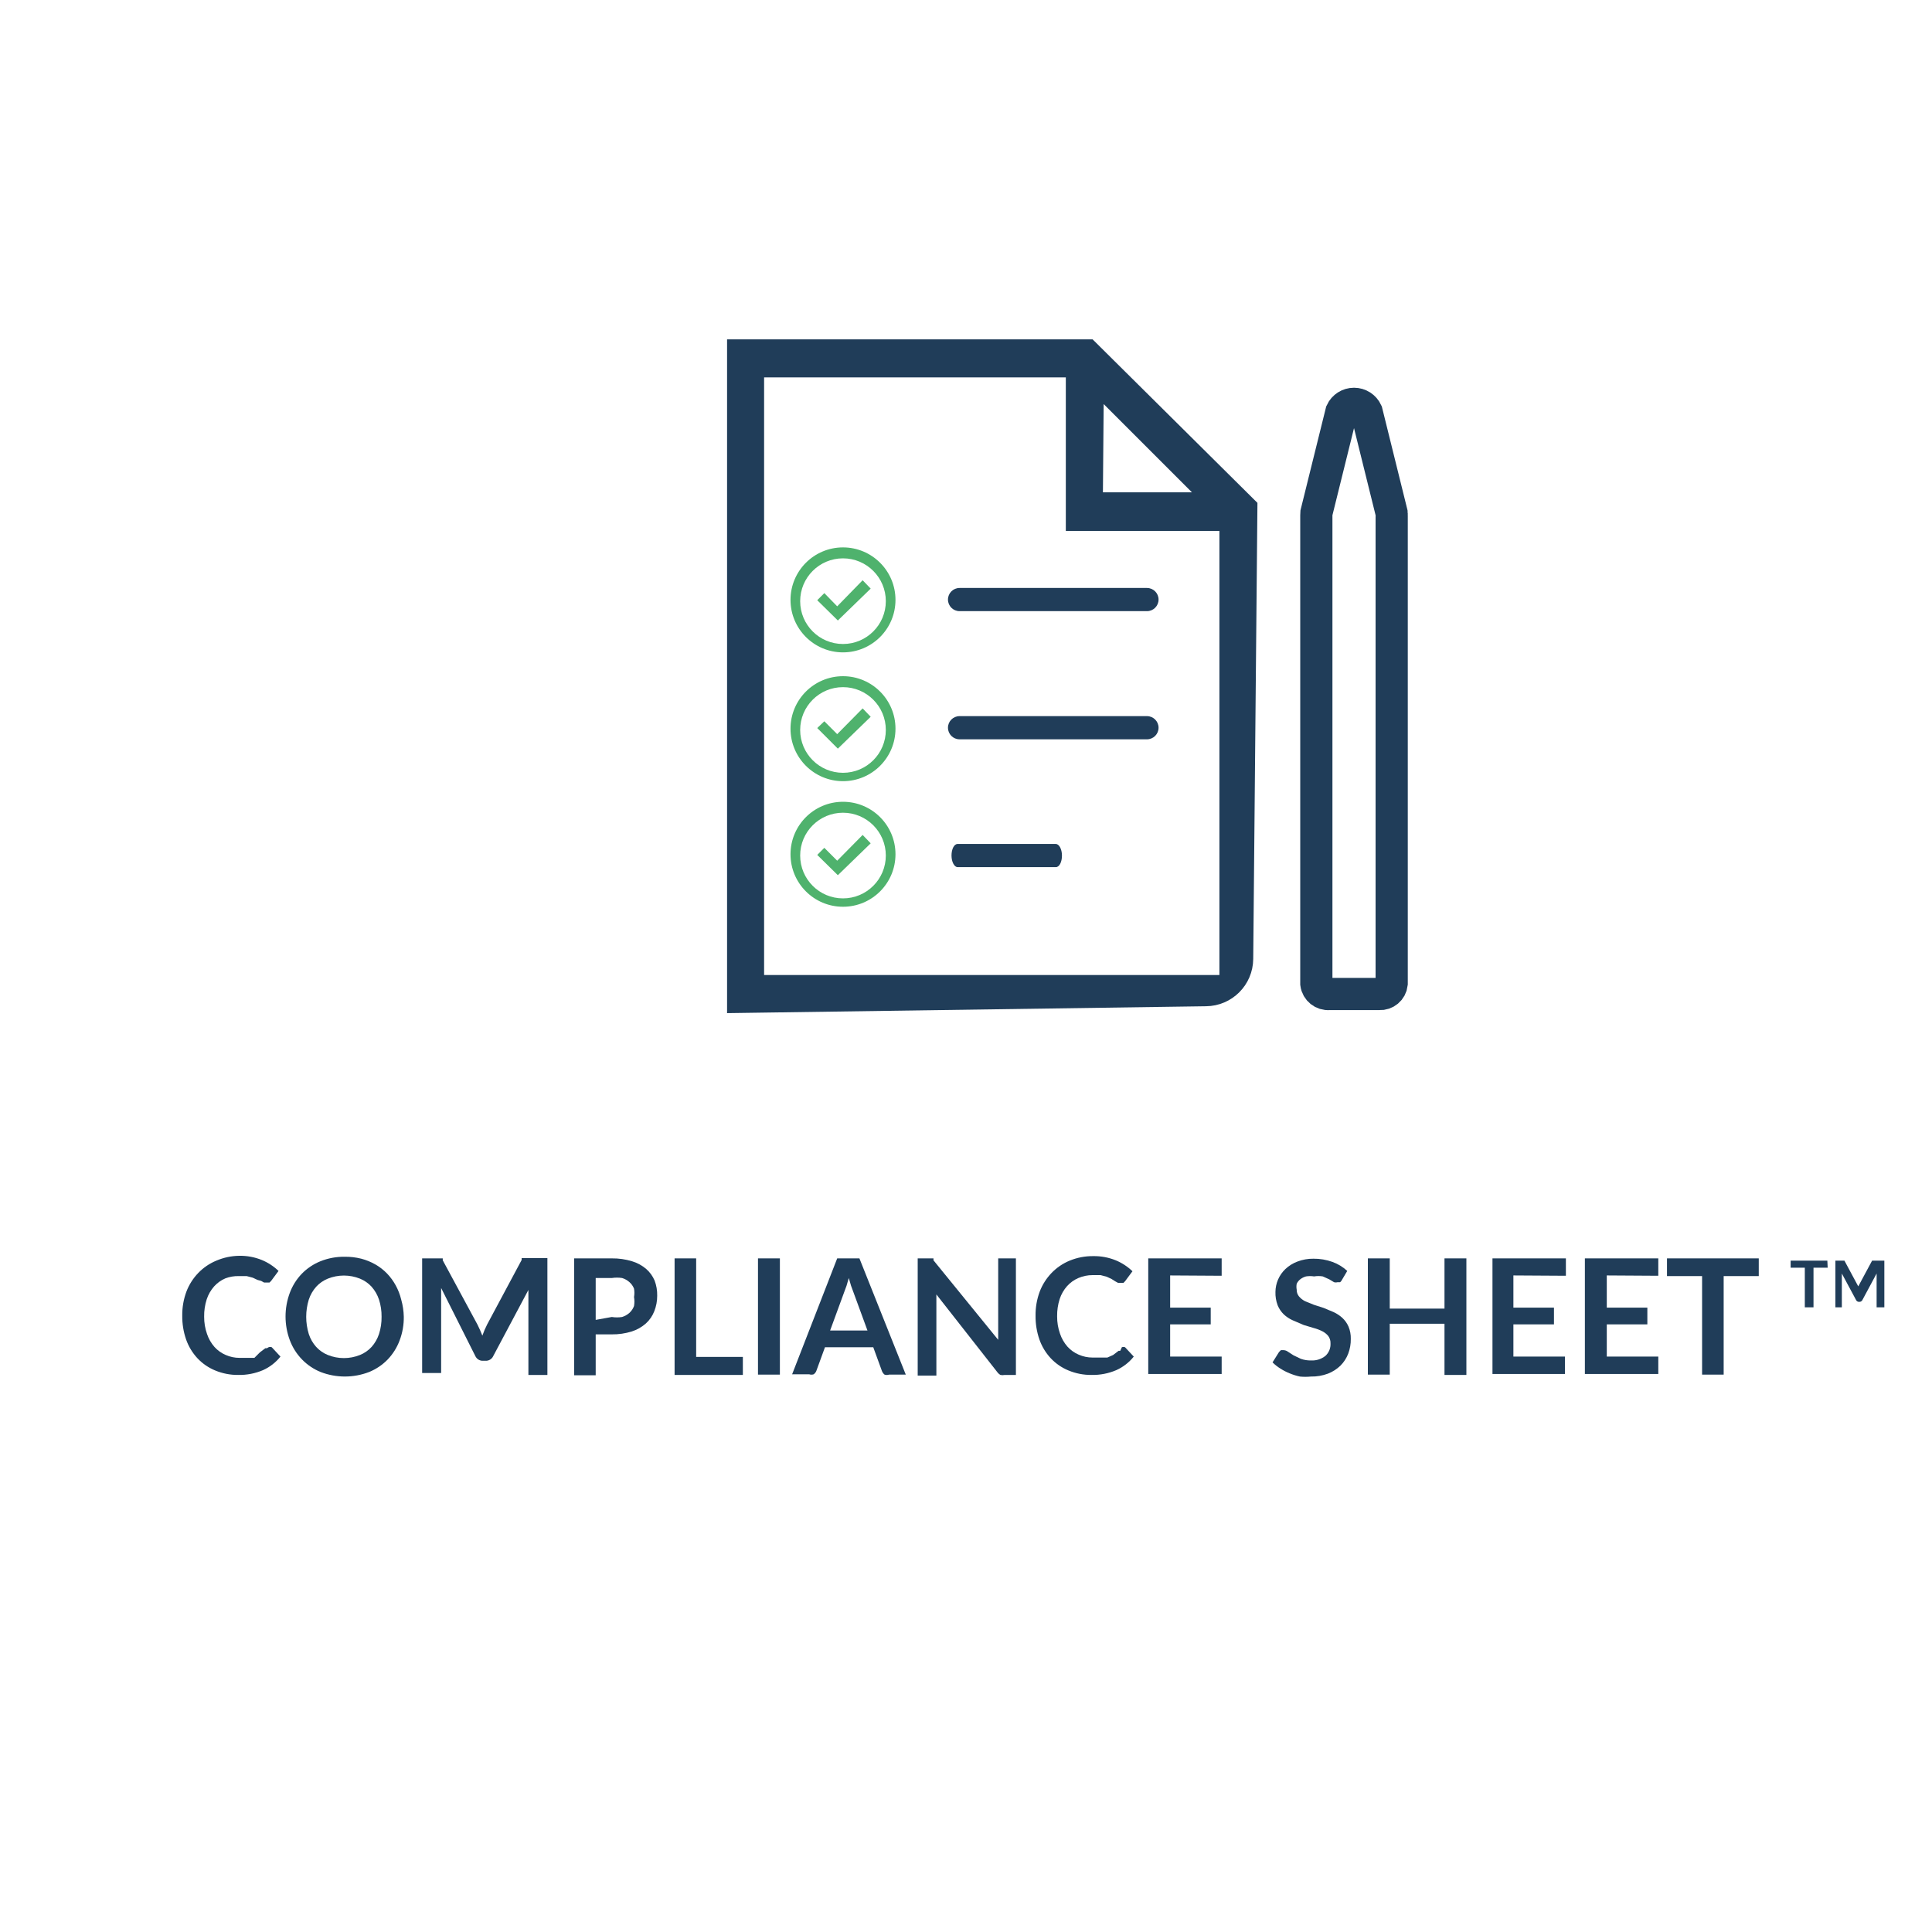
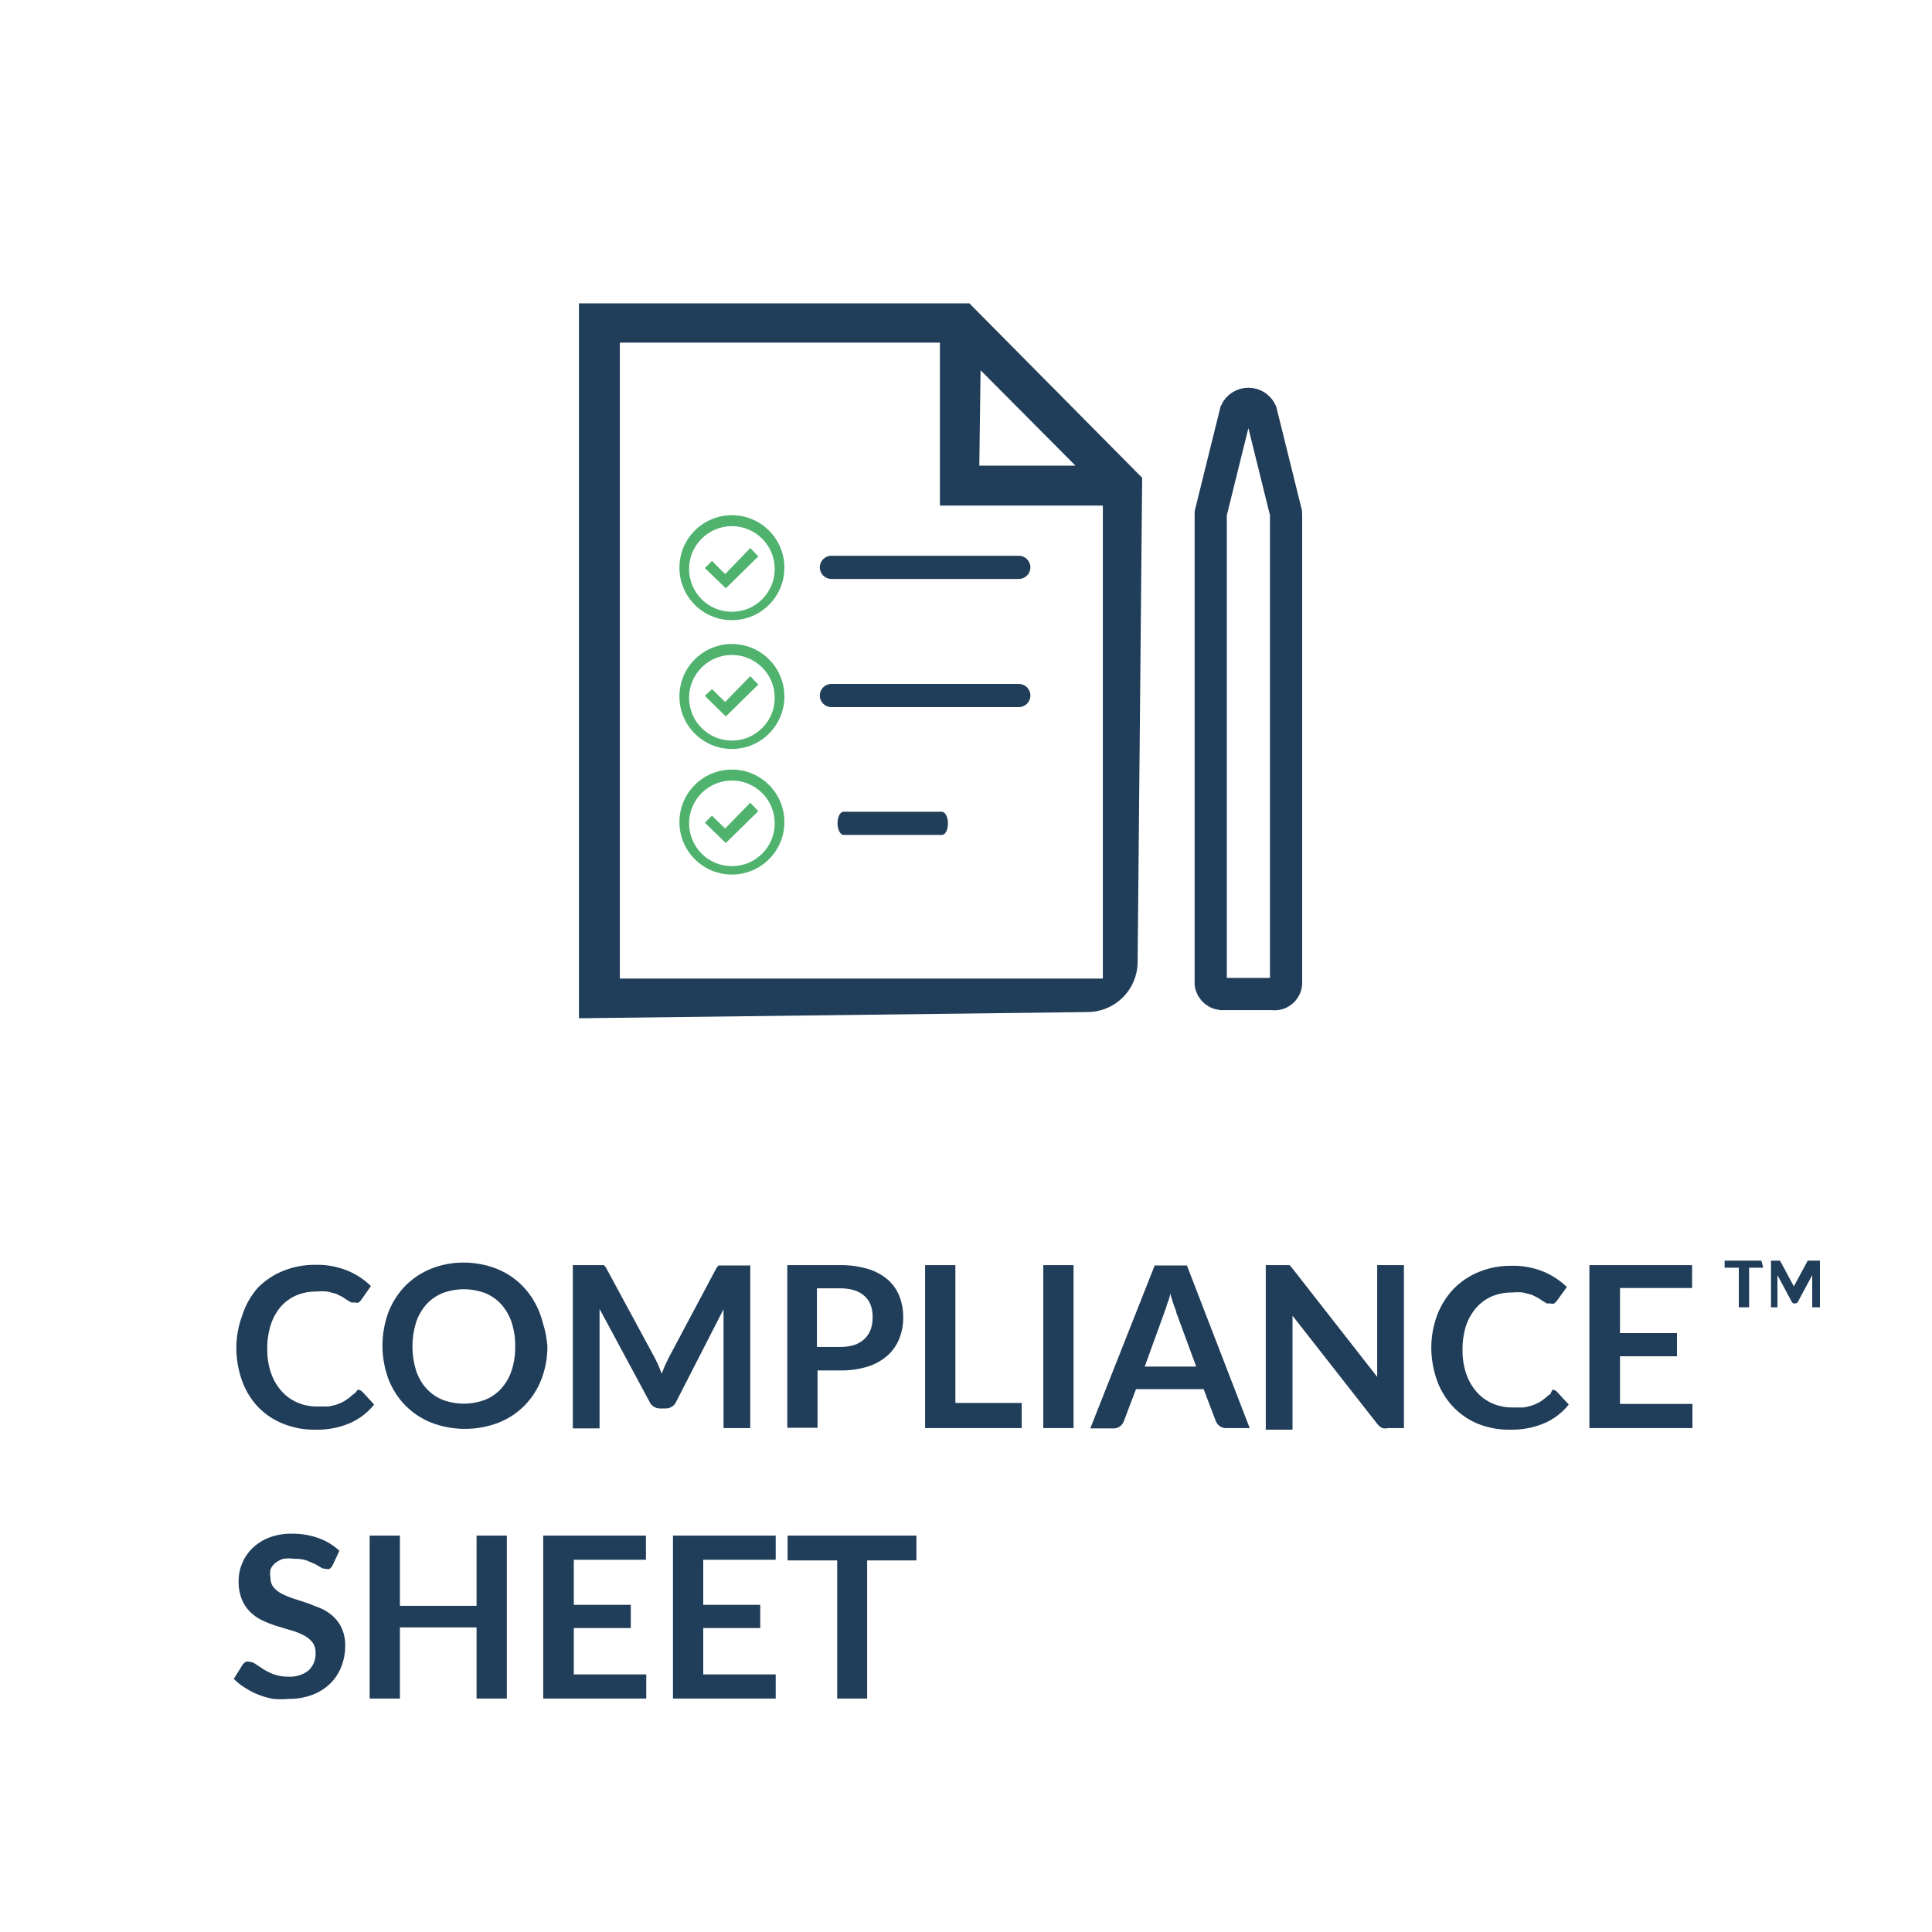
<svg xmlns="http://www.w3.org/2000/svg" id="Calque_1" data-name="Calque 1" viewBox="0 0 60 60">
  <defs>
-     <style>.cls-1,.cls-4{fill:#203d59;}.cls-2{fill:none;}.cls-2,.cls-4{stroke:#203d59;stroke-miterlimit:10;}.cls-3{fill:#4fb26d;}.cls-4{stroke-width:0.5px;}</style>
+     <style>.cls-1,.cls-2{fill:#203d59;}.cls-2,.cls-3{stroke:#203d59;stroke-miterlimit:10;}.cls-2{stroke-width:0.5px;}.cls-3{fill:none;}.cls-4{fill:#4fb26d;}</style>
  </defs>
-   <path class="cls-1" d="M8.34,41.84a.13.13,0,0,1,.1,0l.27.29a1.46,1.46,0,0,1-.54.42,1.86,1.86,0,0,1-.77.15,1.82,1.82,0,0,1-.72-.14,1.58,1.58,0,0,1-.55-.38,1.67,1.67,0,0,1-.35-.58,2.19,2.19,0,0,1-.12-.74,2.07,2.07,0,0,1,.13-.75,1.72,1.72,0,0,1,.37-.58,1.66,1.66,0,0,1,.56-.38A1.87,1.87,0,0,1,7.43,39a1.78,1.78,0,0,1,.7.13,1.67,1.67,0,0,1,.52.34l-.23.31-.05.05-.09,0-.08,0-.09-.05L8,39.75l-.15-.07-.19-.05-.25,0A1.11,1.11,0,0,0,7,39.7a1,1,0,0,0-.35.25,1.15,1.15,0,0,0-.23.4,1.68,1.68,0,0,0-.08.54,1.58,1.58,0,0,0,.09.54,1.18,1.18,0,0,0,.23.4,1,1,0,0,0,.35.25,1.07,1.07,0,0,0,.43.09l.25,0,.21,0L8.07,42l.17-.13.05,0Z" />
-   <path class="cls-1" d="M12.54,40.89a2,2,0,0,1-.13.74,1.73,1.73,0,0,1-.37.59,1.69,1.69,0,0,1-.58.39,2.09,2.09,0,0,1-1.5,0,1.7,1.7,0,0,1-.58-.39A1.73,1.73,0,0,1,9,41.62a2.11,2.11,0,0,1,0-1.47,1.73,1.73,0,0,1,.37-.59,1.69,1.69,0,0,1,.58-.39,1.94,1.94,0,0,1,.75-.14,2,2,0,0,1,.52.06,1.81,1.81,0,0,1,.44.18,1.63,1.63,0,0,1,.36.28,1.73,1.73,0,0,1,.27.37,1.82,1.82,0,0,1,.17.44A2.1,2.1,0,0,1,12.54,40.89Zm-.69,0a1.66,1.66,0,0,0-.08-.53,1.15,1.15,0,0,0-.23-.4,1,1,0,0,0-.36-.25,1.34,1.34,0,0,0-1,0,1,1,0,0,0-.36.25,1.14,1.14,0,0,0-.23.4,1.82,1.82,0,0,0,0,1.07,1.12,1.12,0,0,0,.23.4,1,1,0,0,0,.36.25,1.34,1.34,0,0,0,1,0,1,1,0,0,0,.36-.25,1.13,1.13,0,0,0,.23-.4A1.66,1.66,0,0,0,11.85,40.89Z" />
-   <path class="cls-1" d="M17,39.08v3.62h-.59V40.36q0-.14,0-.3l-1.09,2.05a.25.25,0,0,1-.24.15H15a.25.25,0,0,1-.24-.15L13.7,40v.16c0,.05,0,.1,0,.15v2.33h-.59V39.08h.64l0,0,0,.06,1.08,2,.08.17.07.17.07-.18.08-.17,1.07-2,0-.06,0,0H17Z" />
-   <path class="cls-1" d="M19,39.08a2.06,2.06,0,0,1,.63.09,1.21,1.21,0,0,1,.44.24,1,1,0,0,1,.26.36,1.26,1.26,0,0,1,.08.47,1.29,1.29,0,0,1-.09.48,1,1,0,0,1-.26.38,1.22,1.22,0,0,1-.44.25,2,2,0,0,1-.62.09h-.5v1.27h-.67V39.08Zm0,1.82a1,1,0,0,0,.32,0,.62.62,0,0,0,.23-.13.54.54,0,0,0,.14-.21.81.81,0,0,0,0-.28.74.74,0,0,0,0-.26.52.52,0,0,0-.14-.2.6.6,0,0,0-.23-.13,1.07,1.07,0,0,0-.32,0h-.5v1.3Z" />
-   <path class="cls-1" d="M23.07,42.14v.56H20.95V39.08h.67v3.06Z" />
-   <path class="cls-1" d="M24.22,42.69h-.68V39.08h.68Z" />
-   <path class="cls-1" d="M28.13,42.69h-.52a.22.22,0,0,1-.14,0,.27.27,0,0,1-.08-.11l-.27-.74h-1.5l-.27.74a.24.24,0,0,1-.08.1.22.22,0,0,1-.14,0H24.6L26,39.08h.69Zm-1.19-1.37-.44-1.2-.07-.19-.07-.24-.07.24-.07.19-.44,1.2Z" />
-   <path class="cls-1" d="M31.55,39.08v3.62H31.2a.3.3,0,0,1-.13,0,.31.31,0,0,1-.1-.09l-1.89-2.41q0,.16,0,.3v2.22H28.5V39.08h.43l.06,0,0,0,0,.06L31,41.61c0-.06,0-.12,0-.17s0-.11,0-.16v-2.2Z" />
-   <path class="cls-1" d="M34.84,41.84a.13.13,0,0,1,.1,0l.27.29a1.46,1.46,0,0,1-.54.42,1.86,1.86,0,0,1-.77.15,1.82,1.82,0,0,1-.72-.14,1.58,1.58,0,0,1-.55-.38,1.67,1.67,0,0,1-.35-.58,2.19,2.19,0,0,1-.12-.74,2.07,2.07,0,0,1,.13-.75,1.72,1.72,0,0,1,.37-.58,1.66,1.66,0,0,1,.56-.38,1.87,1.87,0,0,1,.73-.14,1.78,1.78,0,0,1,.7.13,1.67,1.67,0,0,1,.52.34l-.23.31-.05.05-.09,0-.08,0-.09-.05-.11-.07-.15-.07-.19-.05-.25,0a1.11,1.11,0,0,0-.44.09,1,1,0,0,0-.35.25,1.15,1.15,0,0,0-.23.4,1.68,1.68,0,0,0-.08.54,1.58,1.58,0,0,0,.09.54,1.18,1.18,0,0,0,.23.4,1,1,0,0,0,.35.25,1.07,1.07,0,0,0,.43.09l.25,0,.21,0,.18-.08.17-.13.05,0Z" />
-   <path class="cls-1" d="M36.34,39.61v1H37.6v.52H36.34v1h1.6v.54H35.66V39.08h2.28v.54Z" />
-   <path class="cls-1" d="M41.68,39.74a.23.23,0,0,1-.06.08l-.08,0a.21.21,0,0,1-.11,0l-.15-.09-.2-.09a.83.83,0,0,0-.27,0,.8.8,0,0,0-.25,0,.51.51,0,0,0-.18.09.38.38,0,0,0-.11.14.48.48,0,0,0,0,.18.32.32,0,0,0,.07.21.6.6,0,0,0,.19.15l.27.11.31.1.31.13a1.08,1.08,0,0,1,.27.18.81.81,0,0,1,.19.27.93.93,0,0,1,.07.38,1.24,1.24,0,0,1-.08.46,1.06,1.06,0,0,1-.24.37,1.16,1.16,0,0,1-.39.25,1.44,1.44,0,0,1-.53.09,1.72,1.72,0,0,1-.34,0,1.81,1.81,0,0,1-.32-.1,1.72,1.72,0,0,1-.29-.15,1.37,1.37,0,0,1-.24-.19l.2-.32.06-.06.08,0a.24.24,0,0,1,.14.05l.17.11.23.11a.9.9,0,0,0,.32.05.66.66,0,0,0,.44-.14.49.49,0,0,0,.16-.39.36.36,0,0,0-.07-.23.58.58,0,0,0-.19-.15,1.42,1.42,0,0,0-.27-.1l-.3-.09L40.14,41a1,1,0,0,1-.27-.18.83.83,0,0,1-.19-.28,1.07,1.07,0,0,1-.07-.42,1,1,0,0,1,.08-.38,1,1,0,0,1,.23-.33,1.12,1.12,0,0,1,.37-.23,1.35,1.35,0,0,1,.5-.09,1.69,1.69,0,0,1,.59.1,1.34,1.34,0,0,1,.46.28Z" />
-   <path class="cls-1" d="M45.54,39.08v3.62h-.68V41.11h-1.7v1.58h-.68V39.08h.68v1.56h1.7V39.08Z" />
-   <path class="cls-1" d="M47,39.61v1h1.26v.52H47v1h1.6v.54H46.35V39.08h2.28v.54Z" />
-   <path class="cls-1" d="M49.9,39.61v1h1.26v.52H49.9v1h1.6v.54H49.22V39.08H51.5v.54Z" />
-   <path class="cls-1" d="M54.62,39.63H53.53v3.06h-.67V39.63H51.77v-.55h2.85Z" />
-   <path class="cls-1" d="M56.76,39.37h-.44v1.23h-.27V39.37h-.44v-.22h1.14Z" />
-   <path class="cls-1" d="M58.52,39.15v1.45h-.24v-.93s0-.08,0-.12l-.44.82a.1.1,0,0,1-.1.06h0a.1.1,0,0,1-.1-.06l-.44-.82v.06s0,0,0,.06v.93H57V39.15h.28l0,0,.43.8,0,.07,0,.07,0-.07,0-.07.43-.8,0,0h.28Z" />
-   <path class="cls-1" d="M35.59,18.26H29.8a.36.36,0,0,0,0,.72h5.82a.36.36,0,0,0,0-.72Z" />
-   <path class="cls-1" d="M35.59,22.24H29.8a.36.36,0,0,0,0,.72h5.82a.36.36,0,0,0,0-.72Z" />
-   <path class="cls-1" d="M32.79,26.21H29.74c-.11,0-.19.16-.19.36s.09.36.19.36h3.05c.11,0,.19-.16.19-.36S32.89,26.21,32.79,26.21Z" />
-   <path class="cls-2" d="M42.84,30.87H41.28a.37.37,0,0,1-.4-.32V16a.25.25,0,0,1,0-.06l.78-3.15a.43.43,0,0,1,.78,0l.78,3.15a.26.26,0,0,1,0,.06V30.55A.36.36,0,0,1,42.84,30.87Z" />
-   <polygon class="cls-3" points="26.79 18.02 26 18.83 25.6 18.42 25.38 18.64 26.02 19.27 27.04 18.28 26.79 18.02" />
-   <path class="cls-3" d="M26.18,17a1.63,1.63,0,1,0,1.63,1.63A1.63,1.63,0,0,0,26.18,17Zm0,3a1.33,1.33,0,1,1,1.33-1.33A1.33,1.33,0,0,1,26.18,20h0Z" />
-   <polygon class="cls-3" points="26.79 22 26 22.8 25.6 22.4 25.38 22.61 26.02 23.25 27.04 22.26 26.79 22" />
-   <path class="cls-3" d="M26.18,21a1.63,1.63,0,1,0,1.63,1.63A1.63,1.63,0,0,0,26.18,21Zm0,3a1.33,1.33,0,1,1,1.33-1.33,1.33,1.33,0,0,1-1.33,1.33h0Z" />
-   <polygon class="cls-3" points="26.79 25.93 26 26.73 25.6 26.33 25.38 26.55 26.02 27.18 27.04 26.19 26.79 25.93" />
-   <path class="cls-3" d="M26.18,24.9a1.63,1.63,0,1,0,1.63,1.63,1.63,1.63,0,0,0-1.63-1.63Zm0,3a1.33,1.33,0,1,1,1.33-1.33,1.33,1.33,0,0,1-1.33,1.33Z" />
-   <path class="cls-4" d="M33.83,10.79h-11V31.21L37.45,31a1.23,1.23,0,0,0,1.22-1.22l.13-14.06Zm.2,1.16,3.59,3.59H34Zm4.09,18.58H23.48V11.47h9.87v4.77h4.77Z" />
+   <path class="cls-1" d="M54.76,39.37h-.44V40.6H54V39.37h-.44v-.22h1.14Z" />
+   <path class="cls-1" d="M56.52,39.15V40.6h-.24v-1l-.44.82a.1.1,0,0,1-.1.06h0a.1.1,0,0,1-.1-.06l-.44-.82V40.6H55V39.15h.28l.43.8v0l.43-.8h.38Z" />
+   <path class="cls-2" d="M30,9.67H18.23v21.7l15.56-.19a1.31,1.31,0,0,0,1.29-1.3l.14-14.94Zm.21,1.23L34,14.71H30.16ZM34.5,30.64H19V10.39H29.44v5.06H34.5Z" />
+   <path class="cls-1" d="M31.61,17.26H25.82a.36.36,0,0,0,0,.72h5.82a.36.36,0,0,0,0-.72Z" />
+   <path class="cls-1" d="M31.61,21.24H25.82a.36.36,0,0,0,0,.72h5.82a.36.36,0,0,0,0-.72Z" />
+   <path class="cls-1" d="M29.25,25.21H26.2c-.11,0-.19.16-.19.36s.09.36.19.36h3.05c.11,0,.19-.16.19-.36S29.35,25.21,29.25,25.21Z" />
+   <path class="cls-3" d="M39.52,30.87H38a.37.37,0,0,1-.4-.32V16a.25.25,0,0,1,0-.06l.78-3.15a.43.43,0,0,1,.78,0l.78,3.15a.26.26,0,0,1,0,.06V30.55A.36.36,0,0,1,39.52,30.87Z" />
+   <polygon class="cls-4" points="23.3 17.02 22.52 17.83 22.11 17.42 21.89 17.64 22.54 18.27 23.55 17.28 23.3 17.02" />
+   <path class="cls-4" d="M22.73,16a1.63,1.63,0,1,0,1.63,1.63h0A1.63,1.63,0,0,0,22.73,16Zm0,3a1.33,1.33,0,1,1,1.33-1.33h0A1.33,1.33,0,0,1,22.73,19Z" />
+   <polygon class="cls-4" points="23.3 21 22.52 21.8 22.11 21.4 21.89 21.61 22.54 22.25 23.55 21.26 23.3 21" />
+   <path class="cls-4" d="M22.73,20a1.63,1.63,0,1,0,1.63,1.63h0A1.63,1.63,0,0,0,22.73,20Zm0,3a1.33,1.33,0,1,1,1.33-1.33h0A1.33,1.33,0,0,1,22.73,23Z" />
+   <polygon class="cls-4" points="23.3 24.93 22.52 25.73 22.11 25.33 21.89 25.55 22.54 26.18 23.55 25.19 23.3 24.93" />
+   <path class="cls-4" d="M22.73,23.9a1.63,1.63,0,1,0,1.63,1.63h0A1.63,1.63,0,0,0,22.73,23.9Zm0,3a1.33,1.33,0,1,1,1.33-1.33h0A1.33,1.33,0,0,1,22.73,26.9Z" />
+   <path class="cls-1" d="M11.11,43.16a.19.19,0,0,1,.14.06l.37.4a2,2,0,0,1-.76.58,2.6,2.6,0,0,1-1.08.2,2.54,2.54,0,0,1-1-.19A2.22,2.22,0,0,1,8,43.68a2.34,2.34,0,0,1-.49-.82,3.07,3.07,0,0,1-.17-1,2.89,2.89,0,0,1,.18-1A2.39,2.39,0,0,1,8,40a2.31,2.31,0,0,1,.79-.53,2.6,2.6,0,0,1,1-.19,2.48,2.48,0,0,1,1,.18,2.33,2.33,0,0,1,.73.48l-.31.44-.07.07a.2.2,0,0,1-.12,0l-.11,0-.12-.07-.15-.1-.2-.1-.27-.07a1.88,1.88,0,0,0-.35,0,1.55,1.55,0,0,0-.62.12,1.35,1.35,0,0,0-.48.35,1.6,1.6,0,0,0-.31.56,2.35,2.35,0,0,0-.11.75,2.22,2.22,0,0,0,.12.76,1.66,1.66,0,0,0,.33.56,1.41,1.41,0,0,0,.49.35,1.51,1.51,0,0,0,.6.12l.35,0a1.53,1.53,0,0,0,.29-.07,1.27,1.27,0,0,0,.25-.12,1.58,1.58,0,0,0,.23-.18l.07-.05Z" />
+   <path class="cls-1" d="M17,41.82a2.82,2.82,0,0,1-.18,1,2.42,2.42,0,0,1-.52.82,2.36,2.36,0,0,1-.81.54,2.92,2.92,0,0,1-2.1,0,2.37,2.37,0,0,1-.81-.54,2.43,2.43,0,0,1-.52-.82,3,3,0,0,1,0-2.06,2.43,2.43,0,0,1,.52-.82,2.38,2.38,0,0,1,.81-.54,2.72,2.72,0,0,1,1-.19,2.84,2.84,0,0,1,.72.09,2.55,2.55,0,0,1,.62.25,2.3,2.3,0,0,1,.51.4,2.39,2.39,0,0,1,.38.52,2.53,2.53,0,0,1,.24.62A3,3,0,0,1,17,41.82Zm-1,0a2.31,2.31,0,0,0-.11-.75,1.61,1.61,0,0,0-.32-.56,1.38,1.38,0,0,0-.5-.35,1.88,1.88,0,0,0-1.33,0,1.39,1.39,0,0,0-.5.35,1.59,1.59,0,0,0-.32.56,2.55,2.55,0,0,0,0,1.49,1.56,1.56,0,0,0,.32.56,1.39,1.39,0,0,0,.5.35,1.88,1.88,0,0,0,1.33,0,1.37,1.37,0,0,0,.5-.35,1.58,1.58,0,0,0,.32-.56A2.32,2.32,0,0,0,16,41.82Z" />
+   <path class="cls-1" d="M23.3,39.29v5.06h-.83V41.08c0-.13,0-.27,0-.42L21,43.53a.35.35,0,0,1-.33.21H20.5a.35.35,0,0,1-.33-.21l-1.55-2.88c0,.08,0,.15,0,.23s0,.14,0,.21v3.27h-.83V39.29h.82l.08,0,.07,0,.06.08,1.52,2.81.11.23.1.25.1-.25.11-.23,1.49-2.8.06-.08.07,0,.08,0h.82Z" />
+   <path class="cls-1" d="M26.08,39.29a2.9,2.9,0,0,1,.88.12,1.7,1.7,0,0,1,.61.33,1.32,1.32,0,0,1,.36.51,1.76,1.76,0,0,1,.12.65,1.8,1.8,0,0,1-.12.67,1.4,1.4,0,0,1-.37.53,1.7,1.7,0,0,1-.61.34,2.73,2.73,0,0,1-.86.12h-.7v1.78h-.94V39.29Zm0,2.54a1.43,1.43,0,0,0,.45-.06.86.86,0,0,0,.32-.19.76.76,0,0,0,.19-.29,1.12,1.12,0,0,0,.06-.39,1,1,0,0,0-.06-.37.73.73,0,0,0-.19-.28.84.84,0,0,0-.32-.18,1.5,1.5,0,0,0-.46-.06h-.7v1.82Z" />
+   <path class="cls-1" d="M31.73,43.57v.78h-3V39.29h.94v4.28Z" />
+   <path class="cls-1" d="M33.34,44.35H32.4V39.29h.94Z" />
+   <path class="cls-1" d="M38.81,44.35h-.73a.31.31,0,0,1-.2-.06.37.37,0,0,1-.12-.15l-.38-1h-2.1l-.38,1a.33.33,0,0,1-.11.15.31.31,0,0,1-.2.07h-.73l2-5.06h1Zm-1.66-1.91-.62-1.68c0-.07-.06-.16-.09-.27s-.07-.21-.1-.33c0,.12-.06.23-.09.33s-.06.19-.09.27l-.61,1.68Z" />
+   <path class="cls-1" d="M43.6,39.29v5.06h-.48a.42.42,0,0,1-.19,0,.43.43,0,0,1-.15-.12l-2.64-3.37c0,.15,0,.3,0,.43v3.11h-.83V39.29h.6l.08,0,.06,0,.07.08,2.65,3.39c0-.08,0-.16,0-.24s0-.15,0-.22V39.29Z" />
+   <path class="cls-1" d="M48.21,43.16a.19.19,0,0,1,.14.06l.37.4a2,2,0,0,1-.76.58,2.61,2.61,0,0,1-1.08.2,2.54,2.54,0,0,1-1-.19,2.22,2.22,0,0,1-.77-.54,2.34,2.34,0,0,1-.49-.82,3.07,3.07,0,0,1-.17-1,2.9,2.9,0,0,1,.18-1,2.42,2.42,0,0,1,.51-.82,2.32,2.32,0,0,1,.79-.53,2.6,2.6,0,0,1,1-.19,2.48,2.48,0,0,1,1,.18,2.33,2.33,0,0,1,.73.48l-.32.44-.07.07a.2.2,0,0,1-.12,0l-.11,0-.12-.07-.15-.1-.2-.1-.27-.07a1.88,1.88,0,0,0-.35,0,1.56,1.56,0,0,0-.62.12,1.35,1.35,0,0,0-.48.35,1.62,1.62,0,0,0-.32.56,2.37,2.37,0,0,0-.11.75,2.22,2.22,0,0,0,.12.76,1.67,1.67,0,0,0,.33.56,1.41,1.41,0,0,0,.49.35,1.52,1.52,0,0,0,.6.12l.35,0a1.52,1.52,0,0,0,.29-.07,1.26,1.26,0,0,0,.25-.12,1.61,1.61,0,0,0,.23-.18l.07-.05Z" />
+   <path class="cls-1" d="M50.31,40v1.4h1.77v.72H50.31V43.6h2.25v.75H49.36V39.29h3.19V40Z" />
+   <path class="cls-1" d="M10.33,48.61a.32.32,0,0,1-.09.11.2.2,0,0,1-.12,0A.3.3,0,0,1,10,48.7l-.2-.12-.28-.12a1.17,1.17,0,0,0-.38-.05,1.13,1.13,0,0,0-.34,0,.74.74,0,0,0-.25.13.52.52,0,0,0-.15.2.66.66,0,0,0,0,.26.45.45,0,0,0,.1.3.83.83,0,0,0,.26.2,2.47,2.47,0,0,0,.37.15l.43.14.43.17a1.49,1.49,0,0,1,.37.25,1.15,1.15,0,0,1,.26.37,1.3,1.3,0,0,1,.1.54,1.74,1.74,0,0,1-.12.64,1.48,1.48,0,0,1-.34.52,1.62,1.62,0,0,1-.55.35,2,2,0,0,1-.75.13,2.42,2.42,0,0,1-.48,0A2.47,2.47,0,0,1,8,52.62a2.4,2.4,0,0,1-.4-.21,1.94,1.94,0,0,1-.34-.27l.28-.45a.31.31,0,0,1,.09-.08.23.23,0,0,1,.12,0,.33.33,0,0,1,.19.07l.24.16a1.87,1.87,0,0,0,.33.16,1.26,1.26,0,0,0,.45.07.92.92,0,0,0,.62-.19.69.69,0,0,0,.22-.55.51.51,0,0,0-.1-.33.81.81,0,0,0-.26-.21A2,2,0,0,0,9,50.62l-.43-.13a3.69,3.69,0,0,1-.43-.17,1.38,1.38,0,0,1-.37-.26,1.15,1.15,0,0,1-.26-.39,1.5,1.5,0,0,1-.1-.58,1.38,1.38,0,0,1,.11-.54,1.4,1.4,0,0,1,.32-.47,1.56,1.56,0,0,1,.52-.33,1.9,1.9,0,0,1,.71-.12,2.35,2.35,0,0,1,.83.14,1.86,1.86,0,0,1,.64.39Z" />
+   <path class="cls-1" d="M15.74,47.69v5.06H14.8V50.54H12.42v2.21h-.94V47.69h.94v2.18H14.8V47.69Z" />
+   <path class="cls-1" d="M17.82,48.44v1.4h1.77v.72H17.82V52h2.25v.75H16.87V47.69h3.19v.75Z" />
+   <path class="cls-1" d="M21.84,48.44v1.4h1.77v.72H21.84V52h2.25v.75H20.9V47.69h3.19v.75Z" />
+   <path class="cls-1" d="M28.46,48.46H26.93v4.29H26V48.46H24.46v-.77h4Z" />
</svg>
